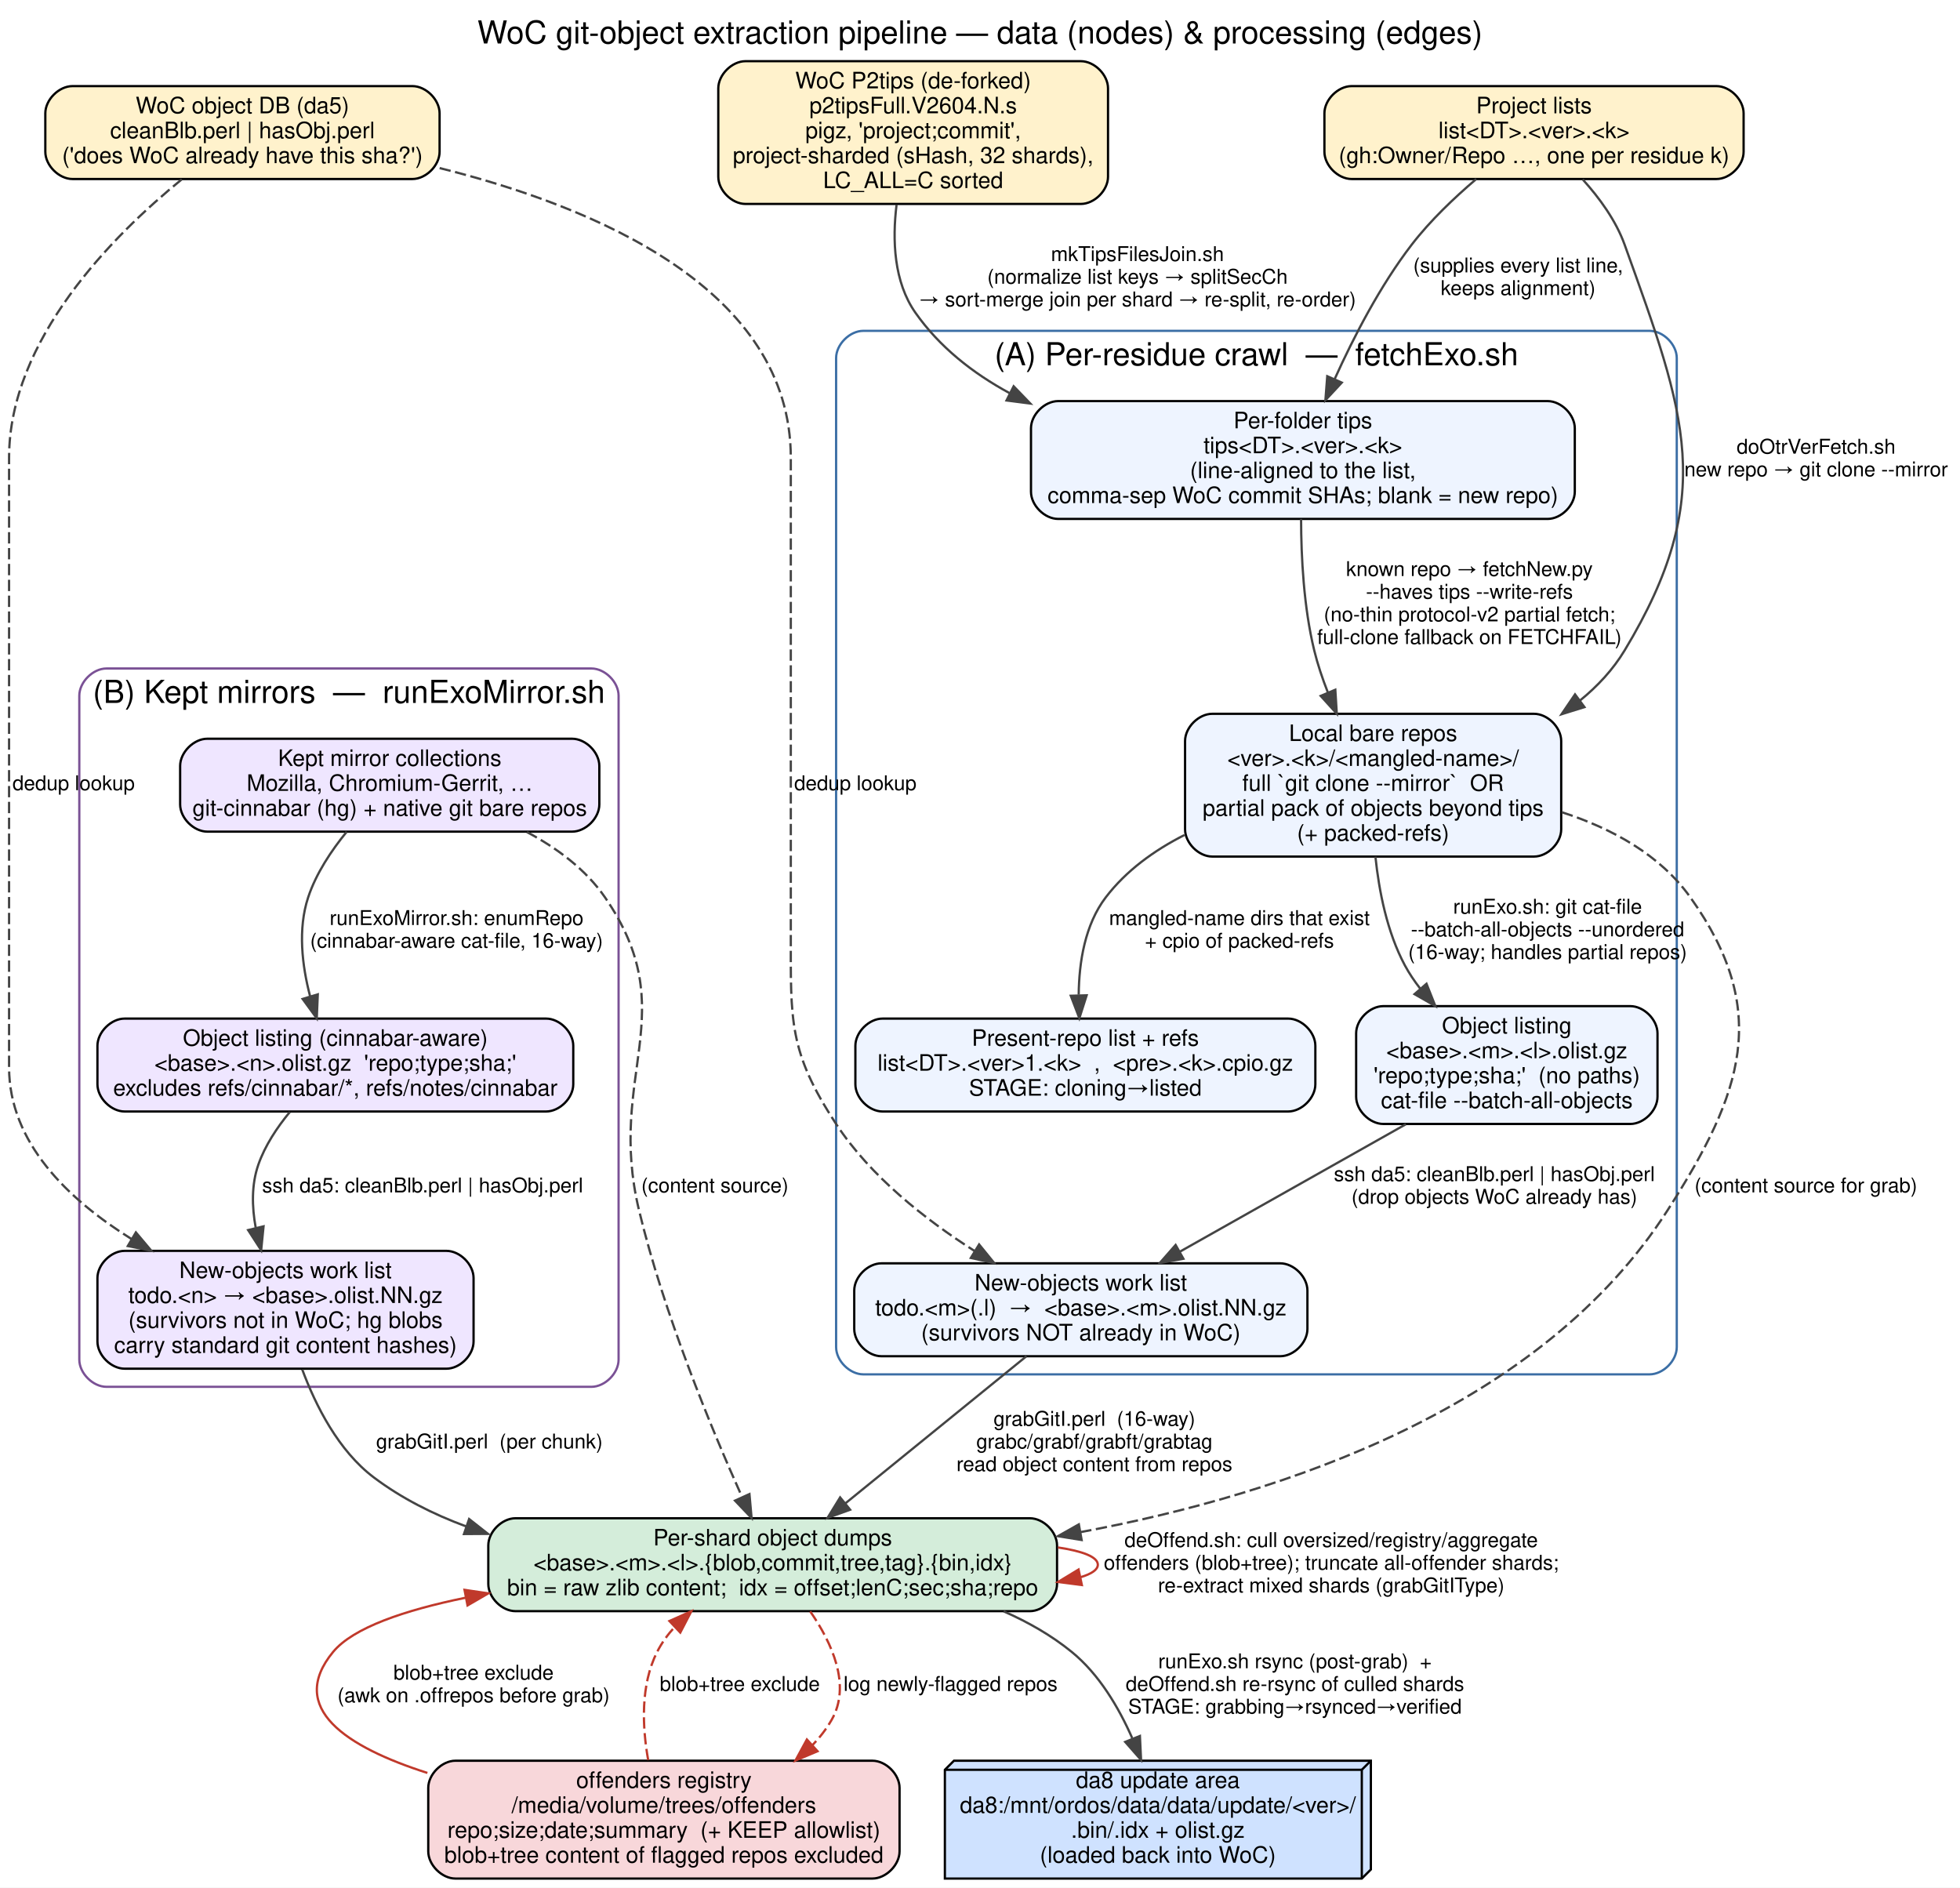
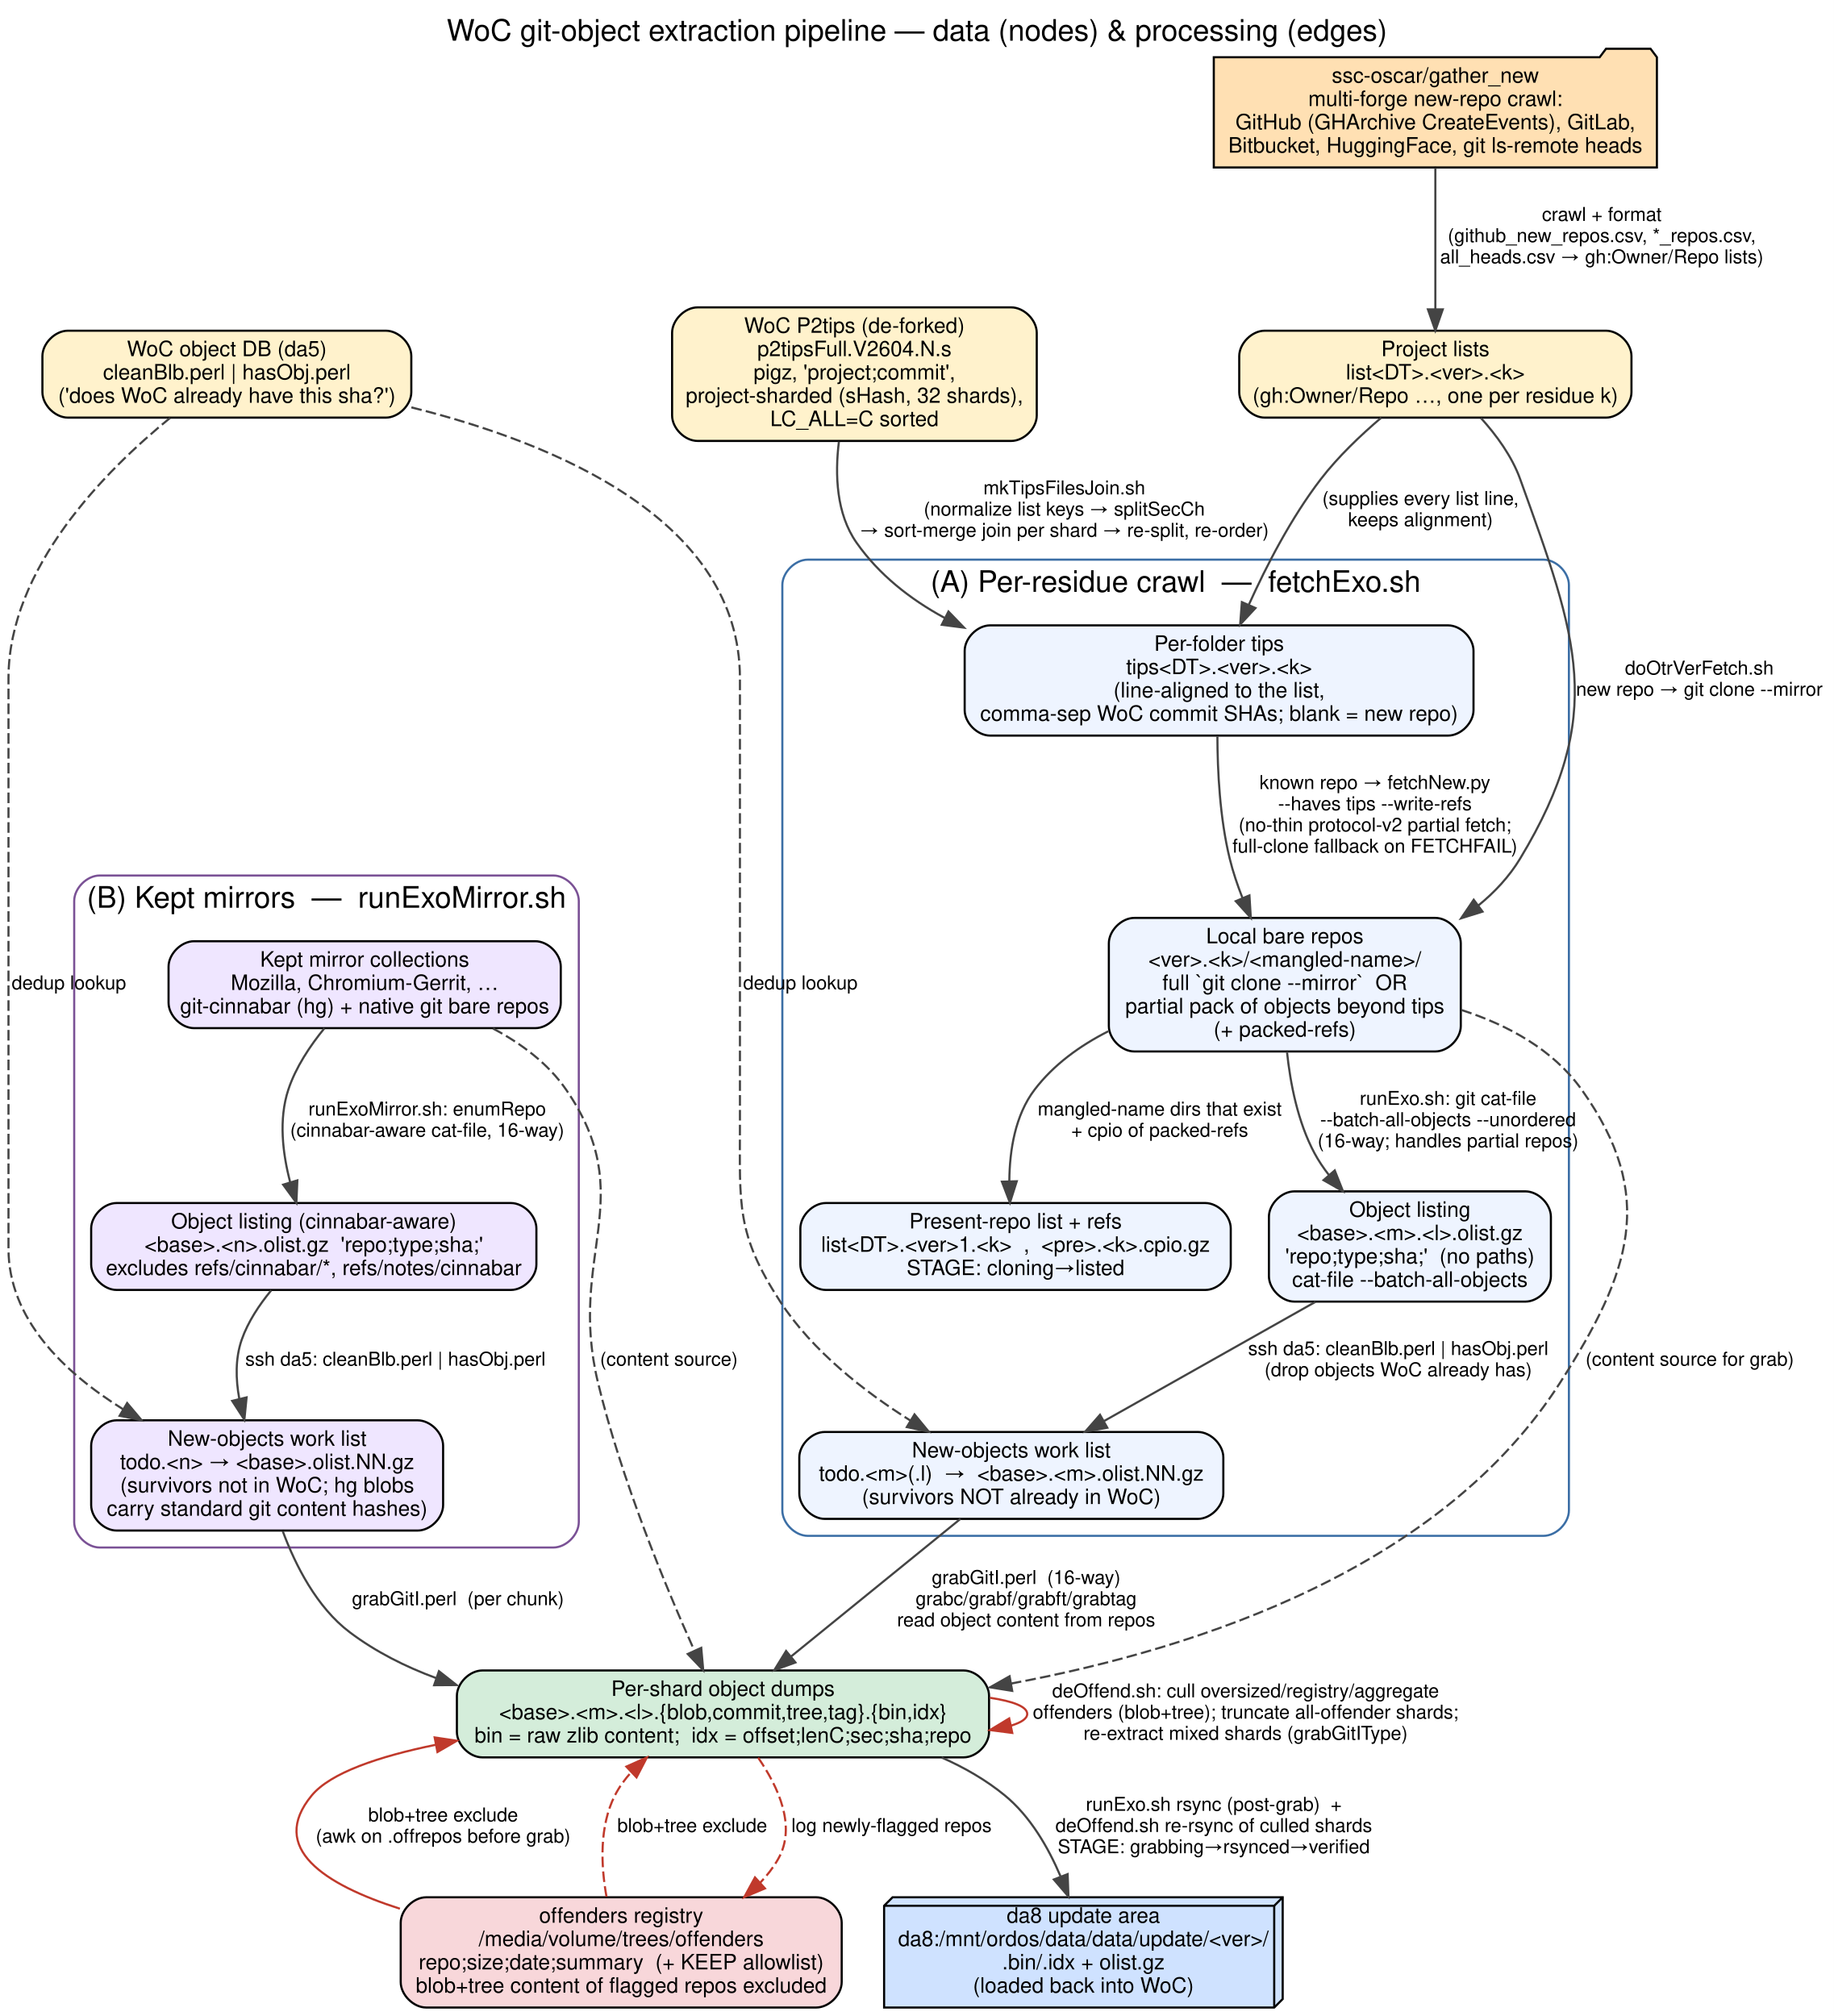
- <svg xmlns="http://www.w3.org/2000/svg" width="865pt" height="833pt" viewBox="0.00 0.00 865.00 833.00">
-   <g id="graph0" class="graph" transform="scale(1 1) rotate(0) translate(4 829)">
-     <polygon fill="white" stroke="transparent" points="-4,4 -4,-829 861,-829 861,4 -4,4" />
-     <text text-anchor="middle" x="428.5" y="-809.8" font-family="Helvetica" font-size="14.00">WoC git-object extraction pipeline — data (nodes) &amp; processing (edges)</text>
+ <svg xmlns="http://www.w3.org/2000/svg" width="865pt" height="951pt" viewBox="0.00 0.00 865.00 951.00">
+   <g id="graph0" class="graph" transform="scale(1 1) rotate(0) translate(4 947)">
+     <polygon fill="white" stroke="transparent" points="-4,4 -4,-947 861,-947 861,4 -4,4" />
+     <text text-anchor="middle" x="428.5" y="-927.8" font-family="Helvetica" font-size="14.00">WoC git-object extraction pipeline — data (nodes) &amp; processing (edges)</text>
    <g id="clust2" class="cluster">
      <path fill="none" stroke="#3b6ea5" d="M377,-222.5C377,-222.5 724,-222.5 724,-222.5 730,-222.5 736,-228.5 736,-234.5 736,-234.5 736,-671 736,-671 736,-677 730,-683 724,-683 724,-683 377,-683 377,-683 371,-683 365,-677 365,-671 365,-671 365,-234.5 365,-234.5 365,-228.5 371,-222.5 377,-222.5" />
      <text text-anchor="middle" x="550.5" y="-667.8" font-family="Helvetica" font-size="14.00">(A) Per-residue crawl  —  fetchExo.sh</text>
    </g>
    <g id="clust3" class="cluster">
      <path fill="none" stroke="#7a5195" d="M43,-217C43,-217 257,-217 257,-217 263,-217 269,-223 269,-229 269,-229 269,-522 269,-522 269,-528 263,-534 257,-534 257,-534 43,-534 43,-534 37,-534 31,-528 31,-522 31,-522 31,-229 31,-229 31,-223 37,-217 43,-217" />
      <text text-anchor="middle" x="150" y="-518.8" font-family="Helvetica" font-size="14.00">(B) Kept mirrors  —  runExoMirror.sh</text>
    </g>
    <g id="node1" class="node">
      <path fill="#fff2cc" stroke="black" d="M473,-802C473,-802 325,-802 325,-802 319,-802 313,-796 313,-790 313,-790 313,-751 313,-751 313,-745 319,-739 325,-739 325,-739 473,-739 473,-739 479,-739 485,-745 485,-751 485,-751 485,-790 485,-790 485,-796 479,-802 473,-802" />
      <text text-anchor="middle" x="399" y="-790" font-family="Helvetica" font-size="10.00">WoC P2tips (de-forked)</text>
      <text text-anchor="middle" x="399" y="-779" font-family="Helvetica" font-size="10.00">p2tipsFull.V2604.N.s</text>
      <text text-anchor="middle" x="399" y="-768" font-family="Helvetica" font-size="10.00">pigz, 'project;commit',</text>
      <text text-anchor="middle" x="399" y="-757" font-family="Helvetica" font-size="10.00">project-sharded (sHash, 32 shards),</text>
      <text text-anchor="middle" x="399" y="-746" font-family="Helvetica" font-size="10.00">LC_ALL=C sorted</text>
    </g>
-     <g id="node5" class="node">
+     <g id="node6" class="node">
      <path fill="#eef4ff" stroke="black" d="M679,-652C679,-652 463,-652 463,-652 457,-652 451,-646 451,-640 451,-640 451,-612 451,-612 451,-606 457,-600 463,-600 463,-600 679,-600 679,-600 685,-600 691,-606 691,-612 691,-612 691,-640 691,-640 691,-646 685,-652 679,-652" />
      <text text-anchor="middle" x="571" y="-640" font-family="Helvetica" font-size="10.00">Per-folder tips</text>
      <text text-anchor="middle" x="571" y="-629" font-family="Helvetica" font-size="10.00">tips&lt;DT&gt;.&lt;ver&gt;.&lt;k&gt;</text>
      <text text-anchor="middle" x="571" y="-618" font-family="Helvetica" font-size="10.00">(line-aligned to the list,</text>
      <text text-anchor="middle" x="571" y="-607" font-family="Helvetica" font-size="10.00">comma-sep WoC commit SHAs; blank = new repo)</text>
    </g>
-     <g id="edge1" class="edge">
+     <g id="edge2" class="edge">
      <path fill="none" stroke="#444444" d="M391.68,-738.67C389.76,-723.07 390.44,-704.6 400,-691 410.61,-675.9 425.24,-664.36 441.51,-655.54" />
      <polygon fill="#444444" stroke="#444444" points="443.35,-658.54 450.71,-650.92 440.2,-652.28 443.35,-658.54" />
      <text text-anchor="middle" x="498" y="-713.8" font-family="Helvetica" font-size="9.00">mkTipsFilesJoin.sh</text>
      <text text-anchor="middle" x="498" y="-703.8" font-family="Helvetica" font-size="9.00">(normalize list keys → splitSecCh</text>
      <text text-anchor="middle" x="498" y="-693.8" font-family="Helvetica" font-size="9.00">→ sort-merge join per shard → re-split, re-order)</text>
    </g>
    <g id="node2" class="node">
      <path fill="#fff2cc" stroke="black" d="M753.5,-791C753.5,-791 592.5,-791 592.5,-791 586.5,-791 580.5,-785 580.5,-779 580.5,-779 580.5,-762 580.5,-762 580.5,-756 586.5,-750 592.5,-750 592.5,-750 753.5,-750 753.5,-750 759.5,-750 765.5,-756 765.5,-762 765.5,-762 765.5,-779 765.5,-779 765.5,-785 759.5,-791 753.5,-791" />
      <text text-anchor="middle" x="673" y="-779" font-family="Helvetica" font-size="10.00">Project lists</text>
      <text text-anchor="middle" x="673" y="-768" font-family="Helvetica" font-size="10.00">list&lt;DT&gt;.&lt;ver&gt;.&lt;k&gt;</text>
      <text text-anchor="middle" x="673" y="-757" font-family="Helvetica" font-size="10.00">(gh:Owner/Repo …, one per residue k)</text>
    </g>
-     <g id="edge2" class="edge">
+     <g id="edge3" class="edge">
      <path fill="none" stroke="#444444" d="M647.49,-749.97C637.8,-741.72 627.14,-731.59 619,-721 605.11,-702.94 593.39,-680.25 585.01,-661.69" />
      <polygon fill="#444444" stroke="#444444" points="588.16,-660.16 580.94,-652.4 581.75,-662.97 588.16,-660.16" />
      <text text-anchor="middle" x="666" y="-708.8" font-family="Helvetica" font-size="9.00">(supplies every list line,</text>
      <text text-anchor="middle" x="666" y="-698.8" font-family="Helvetica" font-size="9.00">keeps alignment)</text>
    </g>
-     <g id="node6" class="node">
+     <g id="node7" class="node">
      <path fill="#eef4ff" stroke="black" d="M673,-514C673,-514 531,-514 531,-514 525,-514 519,-508 519,-502 519,-502 519,-463 519,-463 519,-457 525,-451 531,-451 531,-451 673,-451 673,-451 679,-451 685,-457 685,-463 685,-463 685,-502 685,-502 685,-508 679,-514 673,-514" />
      <text text-anchor="middle" x="602" y="-502" font-family="Helvetica" font-size="10.00">Local bare repos</text>
      <text text-anchor="middle" x="602" y="-491" font-family="Helvetica" font-size="10.00">&lt;ver&gt;.&lt;k&gt;/&lt;mangled-name&gt;/</text>
      <text text-anchor="middle" x="602" y="-480" font-family="Helvetica" font-size="10.00">full `git clone --mirror`  OR</text>
      <text text-anchor="middle" x="602" y="-469" font-family="Helvetica" font-size="10.00">partial pack of objects beyond tips</text>
      <text text-anchor="middle" x="602" y="-458" font-family="Helvetica" font-size="10.00">(+ packed-refs)</text>
    </g>
-     <g id="edge3" class="edge">
+     <g id="edge4" class="edge">
      <path fill="none" stroke="#444444" d="M694.5,-749.81C701.84,-741.69 709.16,-731.68 713,-721 739.89,-646.13 754.1,-610.12 713,-542 707.85,-533.47 701,-526.12 693.21,-519.8" />
      <polygon fill="#444444" stroke="#444444" points="695.26,-516.96 685.15,-513.81 691.1,-522.58 695.26,-516.96" />
      <text text-anchor="middle" x="797.5" y="-628.8" font-family="Helvetica" font-size="9.00">doOtrVerFetch.sh</text>
      <text text-anchor="middle" x="797.5" y="-618.8" font-family="Helvetica" font-size="9.00">new repo → git clone --mirror</text>
    </g>
    <g id="node3" class="node">
      <path fill="#fff2cc" stroke="black" d="M178,-791C178,-791 28,-791 28,-791 22,-791 16,-785 16,-779 16,-779 16,-762 16,-762 16,-756 22,-750 28,-750 28,-750 178,-750 178,-750 184,-750 190,-756 190,-762 190,-762 190,-779 190,-779 190,-785 184,-791 178,-791" />
      <text text-anchor="middle" x="103" y="-779" font-family="Helvetica" font-size="10.00">WoC object DB (da5)</text>
      <text text-anchor="middle" x="103" y="-768" font-family="Helvetica" font-size="10.00">cleanBlb.perl | hasObj.perl</text>
      <text text-anchor="middle" x="103" y="-757" font-family="Helvetica" font-size="10.00">('does WoC already have this sha?')</text>
    </g>
-     <g id="node9" class="node">
+     <g id="node10" class="node">
      <path fill="#eef4ff" stroke="black" d="M561,-271.5C561,-271.5 385,-271.5 385,-271.5 379,-271.5 373,-265.5 373,-259.5 373,-259.5 373,-242.5 373,-242.5 373,-236.5 379,-230.5 385,-230.5 385,-230.5 561,-230.5 561,-230.5 567,-230.5 573,-236.5 573,-242.5 573,-242.5 573,-259.5 573,-259.5 573,-265.5 567,-271.5 561,-271.5" />
      <text text-anchor="middle" x="473" y="-259.5" font-family="Helvetica" font-size="10.00">New-objects work list</text>
      <text text-anchor="middle" x="473" y="-248.5" font-family="Helvetica" font-size="10.00">todo.&lt;m&gt;(.l)  →  &lt;base&gt;.&lt;m&gt;.olist.NN.gz</text>
      <text text-anchor="middle" x="473" y="-237.5" font-family="Helvetica" font-size="10.00">(survivors NOT already in WoC)</text>
    </g>
-     <g id="edge8" class="edge">
-       <path fill="none" stroke="#444444" stroke-dasharray="5,2" d="M190.03,-754.83C259.4,-737.57 345,-701.23 345,-627 345,-627 345,-627 345,-417 345,-378.62 343.95,-365.09 365,-333 380.2,-309.83 404.39,-290.79 426.02,-277" />
-       <polygon fill="#444444" stroke="#444444" points="428.11,-279.83 434.79,-271.61 424.44,-273.87 428.11,-279.83" />
+     <g id="edge9" class="edge">
+       <path fill="none" stroke="#444444" stroke-dasharray="5,2" d="M190.03,-754.83C259.4,-737.57 345,-701.23 345,-627 345,-627 345,-627 345,-417 345,-378.72 343.12,-365.08 364,-333 379.22,-309.63 403.65,-290.56 425.52,-276.81" />
+       <polygon fill="#444444" stroke="#444444" points="427.34,-279.8 434.07,-271.62 423.71,-273.81 427.34,-279.8" />
      <text text-anchor="middle" x="373.5" y="-480.3" font-family="Helvetica" font-size="9.00">dedup lookup</text>
    </g>
-     <g id="node12" class="node">
+     <g id="node13" class="node">
      <path fill="#efe6ff" stroke="black" d="M193,-277C193,-277 51,-277 51,-277 45,-277 39,-271 39,-265 39,-265 39,-237 39,-237 39,-231 45,-225 51,-225 51,-225 193,-225 193,-225 199,-225 205,-231 205,-237 205,-237 205,-265 205,-265 205,-271 199,-277 193,-277" />
      <text text-anchor="middle" x="122" y="-265" font-family="Helvetica" font-size="10.00">New-objects work list</text>
      <text text-anchor="middle" x="122" y="-254" font-family="Helvetica" font-size="10.00">todo.&lt;n&gt; → &lt;base&gt;.olist.NN.gz</text>
      <text text-anchor="middle" x="122" y="-243" font-family="Helvetica" font-size="10.00">(survivors not in WoC; hg blobs</text>
      <text text-anchor="middle" x="122" y="-232" font-family="Helvetica" font-size="10.00">carry standard git content hashes)</text>
    </g>
-     <g id="edge17" class="edge">
+     <g id="edge18" class="edge">
      <path fill="none" stroke="#444444" stroke-dasharray="5,2" d="M76.21,-749.85C45.69,-724.97 0,-679.05 0,-627 0,-627 0,-627 0,-358 0,-324.82 26.04,-299.67 54.05,-282.22" />
      <polygon fill="#444444" stroke="#444444" points="55.97,-285.15 62.79,-277.05 52.4,-279.13 55.97,-285.15" />
      <text text-anchor="middle" x="28.5" y="-480.3" font-family="Helvetica" font-size="9.00">dedup lookup</text>
    </g>
    <g id="node4" class="node">
+       <polygon fill="#ffe0b3" stroke="black" points="777.5,-920 774.5,-924 753.5,-924 750.5,-920 568.5,-920 568.5,-868 777.5,-868 777.5,-920" />
+       <text text-anchor="middle" x="673" y="-908" font-family="Helvetica" font-size="10.00">ssc-oscar/gather_new</text>
+       <text text-anchor="middle" x="673" y="-897" font-family="Helvetica" font-size="10.00">multi-forge new-repo crawl:</text>
+       <text text-anchor="middle" x="673" y="-886" font-family="Helvetica" font-size="10.00">GitHub (GHArchive CreateEvents), GitLab,</text>
+       <text text-anchor="middle" x="673" y="-875" font-family="Helvetica" font-size="10.00">Bitbucket, HuggingFace, git ls-remote heads</text>
+     </g>
+     <g id="edge1" class="edge">
+       <path fill="none" stroke="#444444" d="M673,-867.83C673,-848.41 673,-821.51 673,-801.07" />
+       <polygon fill="#444444" stroke="#444444" points="676.5,-801.05 673,-791.05 669.5,-801.05 676.5,-801.05" />
+       <text text-anchor="middle" x="751.5" y="-842.8" font-family="Helvetica" font-size="9.00">crawl + format</text>
+       <text text-anchor="middle" x="751.5" y="-832.8" font-family="Helvetica" font-size="9.00">(github_new_repos.csv, *_repos.csv,</text>
+       <text text-anchor="middle" x="751.5" y="-822.8" font-family="Helvetica" font-size="9.00">all_heads.csv → gh:Owner/Repo lists)</text>
+     </g>
+     <g id="node5" class="node">
      <path fill="#f8d7da" stroke="black" d="M381,-52C381,-52 197,-52 197,-52 191,-52 185,-46 185,-40 185,-40 185,-12 185,-12 185,-6 191,0 197,0 197,0 381,0 381,0 387,0 393,-6 393,-12 393,-12 393,-40 393,-40 393,-46 387,-52 381,-52" />
      <text text-anchor="middle" x="289" y="-40" font-family="Helvetica" font-size="10.00">offenders registry</text>
      <text text-anchor="middle" x="289" y="-29" font-family="Helvetica" font-size="10.00">/media/volume/trees/offenders</text>
      <text text-anchor="middle" x="289" y="-18" font-family="Helvetica" font-size="10.00">repo;size;date;summary  (+ KEEP allowlist)</text>
      <text text-anchor="middle" x="289" y="-7" font-family="Helvetica" font-size="10.00">blob+tree content of flagged repos excluded</text>
    </g>
-     <g id="node13" class="node">
+     <g id="node14" class="node">
      <path fill="#d4edda" stroke="black" d="M450.5,-159C450.5,-159 223.5,-159 223.5,-159 217.5,-159 211.5,-153 211.5,-147 211.5,-147 211.5,-130 211.5,-130 211.5,-124 217.5,-118 223.5,-118 223.5,-118 450.5,-118 450.5,-118 456.5,-118 462.5,-124 462.5,-130 462.5,-130 462.5,-147 462.5,-147 462.5,-153 456.5,-159 450.5,-159" />
      <text text-anchor="middle" x="337" y="-147" font-family="Helvetica" font-size="10.00">Per-shard object dumps</text>
      <text text-anchor="middle" x="337" y="-136" font-family="Helvetica" font-size="10.00">&lt;base&gt;.&lt;m&gt;.&lt;l&gt;.{blob,commit,tree,tag}.{bin,idx}</text>
      <text text-anchor="middle" x="337" y="-125" font-family="Helvetica" font-size="10.00">bin = raw zlib content;  idx = offset;lenC;sec;sha;repo</text>
    </g>
-     <g id="edge11" class="edge">
+     <g id="edge12" class="edge">
      <path fill="none" stroke="#c0392b" d="M184.62,-46.61C148.91,-58.03 122.53,-75.19 143,-100 151.85,-110.72 174.54,-118.41 201.42,-123.92" />
      <polygon fill="#c0392b" stroke="#c0392b" points="201.01,-127.4 211.49,-125.85 202.33,-120.53 201.01,-127.4" />
      <text text-anchor="middle" x="205" y="-87.8" font-family="Helvetica" font-size="9.00">blob+tree exclude</text>
      <text text-anchor="middle" x="205" y="-77.8" font-family="Helvetica" font-size="9.00">(awk on .offrepos before grab)</text>
    </g>
-     <g id="edge19" class="edge">
+     <g id="edge20" class="edge">
      <path fill="none" stroke="#c0392b" stroke-dasharray="5,2" d="M282.06,-52.29C279.43,-66.98 278.61,-85.4 286,-100 288.04,-104.03 290.73,-107.72 293.82,-111.1" />
      <polygon fill="#c0392b" stroke="#c0392b" points="291.43,-113.65 301.11,-117.96 296.23,-108.56 291.43,-113.65" />
      <text text-anchor="middle" x="322.5" y="-82.8" font-family="Helvetica" font-size="9.00">blob+tree exclude</text>
    </g>
-     <g id="edge4" class="edge">
+     <g id="edge5" class="edge">
      <path fill="none" stroke="#444444" d="M570.2,-599.96C570.23,-583.31 571.35,-561.07 576,-542 577.5,-535.84 579.63,-529.51 582.03,-523.4" />
      <polygon fill="#444444" stroke="#444444" points="585.31,-524.62 585.96,-514.04 578.86,-521.9 585.31,-524.62" />
      <text text-anchor="middle" x="644.5" y="-574.8" font-family="Helvetica" font-size="9.00">known repo → fetchNew.py</text>
      <text text-anchor="middle" x="644.5" y="-564.8" font-family="Helvetica" font-size="9.00">--haves tips --write-refs</text>
      <text text-anchor="middle" x="644.5" y="-554.8" font-family="Helvetica" font-size="9.00">(no-thin protocol-v2 partial fetch;</text>
      <text text-anchor="middle" x="644.5" y="-544.8" font-family="Helvetica" font-size="9.00">full-clone fallback on FETCHFAIL)</text>
    </g>
-     <g id="node7" class="node">
+     <g id="node8" class="node">
      <path fill="#eef4ff" stroke="black" d="M564.5,-379.5C564.5,-379.5 385.5,-379.5 385.5,-379.5 379.5,-379.5 373.5,-373.5 373.5,-367.5 373.5,-367.5 373.5,-350.5 373.5,-350.5 373.5,-344.5 379.5,-338.5 385.5,-338.5 385.5,-338.5 564.5,-338.5 564.5,-338.5 570.5,-338.5 576.5,-344.5 576.5,-350.5 576.5,-350.5 576.5,-367.5 576.5,-367.5 576.5,-373.5 570.5,-379.5 564.5,-379.5" />
      <text text-anchor="middle" x="475" y="-367.5" font-family="Helvetica" font-size="10.00">Present-repo list + refs</text>
      <text text-anchor="middle" x="475" y="-356.5" font-family="Helvetica" font-size="10.00">list&lt;DT&gt;.&lt;ver&gt;1.&lt;k&gt;  ,  &lt;pre&gt;.&lt;k&gt;.cpio.gz</text>
      <text text-anchor="middle" x="475" y="-345.5" font-family="Helvetica" font-size="10.00">STAGE: cloning→listed</text>
    </g>
-     <g id="edge5" class="edge">
+     <g id="edge6" class="edge">
      <path fill="none" stroke="#444444" d="M518.74,-460.52C505.37,-453.74 493,-444.8 484,-433 474.8,-420.95 472.2,-404.37 472.06,-390.06" />
      <polygon fill="#444444" stroke="#444444" points="475.57,-389.77 472.35,-379.67 468.57,-389.57 475.57,-389.77" />
      <text text-anchor="middle" x="543" y="-420.8" font-family="Helvetica" font-size="9.00">mangled-name dirs that exist</text>
      <text text-anchor="middle" x="543" y="-410.8" font-family="Helvetica" font-size="9.00">+ cpio of packed-refs</text>
    </g>
-     <g id="node8" class="node">
+     <g id="node9" class="node">
      <path fill="#eef4ff" stroke="black" d="M715.5,-385C715.5,-385 606.5,-385 606.5,-385 600.5,-385 594.5,-379 594.5,-373 594.5,-373 594.5,-345 594.5,-345 594.5,-339 600.5,-333 606.5,-333 606.5,-333 715.5,-333 715.5,-333 721.5,-333 727.5,-339 727.5,-345 727.5,-345 727.5,-373 727.5,-373 727.5,-379 721.5,-385 715.5,-385" />
      <text text-anchor="middle" x="661" y="-373" font-family="Helvetica" font-size="10.00">Object listing</text>
      <text text-anchor="middle" x="661" y="-362" font-family="Helvetica" font-size="10.00">&lt;base&gt;.&lt;m&gt;.&lt;l&gt;.olist.gz</text>
      <text text-anchor="middle" x="661" y="-351" font-family="Helvetica" font-size="10.00">'repo;type;sha;'  (no paths)</text>
      <text text-anchor="middle" x="661" y="-340" font-family="Helvetica" font-size="10.00">cat-file --batch-all-objects</text>
    </g>
-     <g id="edge6" class="edge">
+     <g id="edge7" class="edge">
      <path fill="none" stroke="#444444" d="M603.01,-450.97C604.58,-435.8 608.15,-417.64 616,-403 617.9,-399.46 620.2,-396.04 622.74,-392.78" />
      <polygon fill="#444444" stroke="#444444" points="625.55,-394.88 629.46,-385.03 620.26,-390.29 625.55,-394.88" />
      <text text-anchor="middle" x="679" y="-425.8" font-family="Helvetica" font-size="9.00">runExo.sh: git cat-file</text>
      <text text-anchor="middle" x="679" y="-415.8" font-family="Helvetica" font-size="9.00">--batch-all-objects --unordered</text>
      <text text-anchor="middle" x="679" y="-405.8" font-family="Helvetica" font-size="9.00">(16-way; handles partial repos)</text>
    </g>
-     <g id="edge10" class="edge">
-       <path fill="none" stroke="#444444" stroke-dasharray="5,2" d="M685.32,-470.56C707.28,-463.45 728.57,-451.86 742,-433 777.66,-382.9 765.15,-346.79 732,-295 676.42,-208.16 563.62,-169.79 472.74,-152.86" />
-       <polygon fill="#444444" stroke="#444444" points="473.35,-149.41 462.89,-151.09 472.12,-156.3 473.35,-149.41" />
+     <g id="edge11" class="edge">
+       <path fill="none" stroke="#444444" stroke-dasharray="5,2" d="M685.32,-470.56C707.28,-463.45 728.57,-451.86 742,-433 777.66,-382.9 765.09,-346.83 732,-295 676.52,-208.09 563.71,-169.73 472.8,-152.81" />
+       <polygon fill="#444444" stroke="#444444" points="473.42,-149.37 462.96,-151.05 472.18,-156.26 473.42,-149.37" />
      <text text-anchor="middle" x="793" y="-302.8" font-family="Helvetica" font-size="9.00">(content source for grab)</text>
    </g>
-     <g id="edge7" class="edge">
+     <g id="edge8" class="edge">
      <path fill="none" stroke="#444444" d="M616.45,-332.88C586.34,-315.9 546.76,-293.59 516.81,-276.7" />
      <polygon fill="#444444" stroke="#444444" points="518.27,-273.51 507.84,-271.64 514.83,-279.61 518.27,-273.51" />
      <text text-anchor="middle" x="655.5" y="-307.8" font-family="Helvetica" font-size="9.00">ssh da5: cleanBlb.perl | hasObj.perl</text>
      <text text-anchor="middle" x="655.5" y="-297.8" font-family="Helvetica" font-size="9.00">(drop objects WoC already has)</text>
    </g>
-     <g id="edge9" class="edge">
+     <g id="edge10" class="edge">
      <path fill="none" stroke="#444444" d="M449,-230.5C426.8,-212.46 393.64,-185.52 369.16,-165.63" />
      <polygon fill="#444444" stroke="#444444" points="371.19,-162.77 361.22,-159.18 366.77,-168.2 371.19,-162.77" />
-       <text text-anchor="middle" x="479" y="-199.8" font-family="Helvetica" font-size="9.00">grabGitI.perl  (16-way)</text>
-       <text text-anchor="middle" x="479" y="-189.8" font-family="Helvetica" font-size="9.00">grabc/grabf/grabft/grabtag</text>
-       <text text-anchor="middle" x="479" y="-179.8" font-family="Helvetica" font-size="9.00">read object content from repos</text>
-     </g>
-     <g id="node10" class="node">
+       <text text-anchor="middle" x="480" y="-199.8" font-family="Helvetica" font-size="9.00">grabGitI.perl  (16-way)</text>
+       <text text-anchor="middle" x="480" y="-189.8" font-family="Helvetica" font-size="9.00">grabc/grabf/grabft/grabtag</text>
+       <text text-anchor="middle" x="480" y="-179.8" font-family="Helvetica" font-size="9.00">read object content from repos</text>
+     </g>
+     <g id="node11" class="node">
      <path fill="#efe6ff" stroke="black" d="M248.5,-503C248.5,-503 87.5,-503 87.5,-503 81.5,-503 75.5,-497 75.5,-491 75.5,-491 75.5,-474 75.5,-474 75.5,-468 81.5,-462 87.5,-462 87.5,-462 248.5,-462 248.5,-462 254.5,-462 260.5,-468 260.5,-474 260.5,-474 260.5,-491 260.5,-491 260.5,-497 254.5,-503 248.5,-503" />
      <text text-anchor="middle" x="168" y="-491" font-family="Helvetica" font-size="10.00">Kept mirror collections</text>
      <text text-anchor="middle" x="168" y="-480" font-family="Helvetica" font-size="10.00">Mozilla, Chromium-Gerrit, …</text>
      <text text-anchor="middle" x="168" y="-469" font-family="Helvetica" font-size="10.00">git-cinnabar (hg) + native git bare repos</text>
    </g>
-     <g id="node11" class="node">
+     <g id="node12" class="node">
      <path fill="#efe6ff" stroke="black" d="M237,-379.5C237,-379.5 51,-379.5 51,-379.5 45,-379.5 39,-373.5 39,-367.5 39,-367.5 39,-350.5 39,-350.5 39,-344.5 45,-338.5 51,-338.5 51,-338.5 237,-338.5 237,-338.5 243,-338.5 249,-344.5 249,-350.5 249,-350.5 249,-367.5 249,-367.5 249,-373.5 243,-379.5 237,-379.5" />
      <text text-anchor="middle" x="144" y="-367.5" font-family="Helvetica" font-size="10.00">Object listing (cinnabar-aware)</text>
      <text text-anchor="middle" x="144" y="-356.5" font-family="Helvetica" font-size="10.00">&lt;base&gt;.&lt;n&gt;.olist.gz  'repo;type;sha;'</text>
      <text text-anchor="middle" x="144" y="-345.5" font-family="Helvetica" font-size="10.00">excludes refs/cinnabar/*, refs/notes/cinnabar</text>
    </g>
-     <g id="edge15" class="edge">
+     <g id="edge16" class="edge">
      <path fill="none" stroke="#444444" d="M149,-461.93C142.26,-453.68 135.49,-443.55 132,-433 127.37,-419.01 129.31,-402.89 132.85,-389.37" />
      <polygon fill="#444444" stroke="#444444" points="136.25,-390.19 135.79,-379.61 129.55,-388.17 136.25,-390.19" />
      <text text-anchor="middle" x="197.5" y="-420.8" font-family="Helvetica" font-size="9.00">runExoMirror.sh: enumRepo</text>
      <text text-anchor="middle" x="197.5" y="-410.8" font-family="Helvetica" font-size="9.00">(cinnabar-aware cat-file, 16-way)</text>
    </g>
-     <g id="edge20" class="edge">
+     <g id="edge21" class="edge">
      <path fill="none" stroke="#444444" stroke-dasharray="5,2" d="M228.55,-461.81C241.85,-454.74 254.49,-445.35 263,-433 298.01,-382.2 263.61,-354.99 278,-295 288.94,-249.4 309.75,-199.06 323.5,-168.36" />
      <polygon fill="#444444" stroke="#444444" points="326.75,-169.67 327.69,-159.11 320.38,-166.78 326.75,-169.67" />
      <text text-anchor="middle" x="311.5" y="-302.8" font-family="Helvetica" font-size="9.00">(content source)</text>
    </g>
-     <g id="edge16" class="edge">
+     <g id="edge17" class="edge">
      <path fill="none" stroke="#444444" d="M123.91,-338.29C118.3,-331.49 112.94,-323.45 110,-315 106.95,-306.21 107.16,-296.45 108.84,-287.29" />
      <polygon fill="#444444" stroke="#444444" points="112.31,-287.82 111.26,-277.28 105.51,-286.17 112.31,-287.82" />
      <text text-anchor="middle" x="182.5" y="-302.8" font-family="Helvetica" font-size="9.00">ssh da5: cleanBlb.perl | hasObj.perl</text>
    </g>
-     <g id="edge18" class="edge">
+     <g id="edge19" class="edge">
      <path fill="none" stroke="#444444" d="M129.38,-224.66C135.35,-208.62 145.38,-188.75 161,-177 173.18,-167.83 187.12,-160.8 201.7,-155.41" />
      <polygon fill="#444444" stroke="#444444" points="203.03,-158.66 211.36,-152.11 200.76,-152.04 203.03,-158.66" />
      <text text-anchor="middle" x="212" y="-189.8" font-family="Helvetica" font-size="9.00">grabGitI.perl  (per chunk)</text>
    </g>
-     <g id="edge13" class="edge">
+     <g id="edge14" class="edge">
      <path fill="none" stroke="#c0392b" stroke-dasharray="5,2" d="M353.58,-117.87C363.17,-104 371.77,-85.24 363,-70 360.69,-65.98 357.84,-62.3 354.62,-58.94" />
      <polygon fill="#c0392b" stroke="#c0392b" points="356.8,-56.19 347.04,-52.08 352.1,-61.38 356.8,-56.19" />
-       <text text-anchor="middle" x="415.5" y="-82.8" font-family="Helvetica" font-size="9.00">log newly-flagged repos</text>
-     </g>
-     <g id="edge12" class="edge">
+       <text text-anchor="middle" x="416.5" y="-82.8" font-family="Helvetica" font-size="9.00">log newly-flagged repos</text>
+     </g>
+     <g id="edge13" class="edge">
      <path fill="none" stroke="#c0392b" d="M462.94,-146.11C473.75,-144.49 480.5,-141.95 480.5,-138.5 480.5,-136.29 477.73,-134.45 472.9,-132.99" />
      <polygon fill="#c0392b" stroke="#c0392b" points="473.45,-129.53 462.94,-130.89 472,-136.38 473.45,-129.53" />
      <text text-anchor="middle" x="583.5" y="-146.3" font-family="Helvetica" font-size="9.00">deOffend.sh: cull oversized/registry/aggregate</text>
      <text text-anchor="middle" x="583.5" y="-136.3" font-family="Helvetica" font-size="9.00">offenders (blob+tree); truncate all-offender shards;</text>
      <text text-anchor="middle" x="583.5" y="-126.3" font-family="Helvetica" font-size="9.00">re-extract mixed shards (grabGitIType)</text>
    </g>
-     <g id="node14" class="node">
+     <g id="node15" class="node">
      <polygon fill="#cfe2ff" stroke="black" points="601,-52 417,-52 413,-48 413,0 597,0 601,-4 601,-52" />
      <polyline fill="none" stroke="black" points="597,-48 413,-48 " />
      <polyline fill="none" stroke="black" points="597,-48 597,0 " />
      <polyline fill="none" stroke="black" points="597,-48 601,-52 " />
      <text text-anchor="middle" x="507" y="-40" font-family="Helvetica" font-size="10.00">da8 update area</text>
      <text text-anchor="middle" x="507" y="-29" font-family="Helvetica" font-size="10.00">da8:/mnt/ordos/data/data/update/&lt;ver&gt;/</text>
      <text text-anchor="middle" x="507" y="-18" font-family="Helvetica" font-size="10.00">.bin/.idx + olist.gz</text>
      <text text-anchor="middle" x="507" y="-7" font-family="Helvetica" font-size="10.00">(loaded back into WoC)</text>
    </g>
-     <g id="edge14" class="edge">
-       <path fill="none" stroke="#444444" d="M438.93,-117.92C449.74,-113.18 460.04,-107.3 469,-100 481.03,-90.19 489.69,-75.57 495.68,-61.97" />
-       <polygon fill="#444444" stroke="#444444" points="499.07,-62.92 499.58,-52.34 492.58,-60.3 499.07,-62.92" />
-       <text text-anchor="middle" x="567.5" y="-92.8" font-family="Helvetica" font-size="9.00">runExo.sh rsync (post-grab)  +</text>
-       <text text-anchor="middle" x="567.5" y="-82.8" font-family="Helvetica" font-size="9.00">deOffend.sh re-rsync of culled shards</text>
-       <text text-anchor="middle" x="567.5" y="-72.8" font-family="Helvetica" font-size="9.00">STAGE: grabbing→rsynced→verified</text>
+     <g id="edge15" class="edge">
+       <path fill="none" stroke="#444444" d="M440.11,-117.95C450.87,-113.2 461.11,-107.31 470,-100 481.92,-90.2 490.39,-75.57 496.18,-61.97" />
+       <polygon fill="#444444" stroke="#444444" points="499.57,-62.93 499.95,-52.34 493.05,-60.39 499.57,-62.93" />
+       <text text-anchor="middle" x="568.5" y="-92.8" font-family="Helvetica" font-size="9.00">runExo.sh rsync (post-grab)  +</text>
+       <text text-anchor="middle" x="568.5" y="-82.8" font-family="Helvetica" font-size="9.00">deOffend.sh re-rsync of culled shards</text>
+       <text text-anchor="middle" x="568.5" y="-72.8" font-family="Helvetica" font-size="9.00">STAGE: grabbing→rsynced→verified</text>
    </g>
  </g>
</svg>
